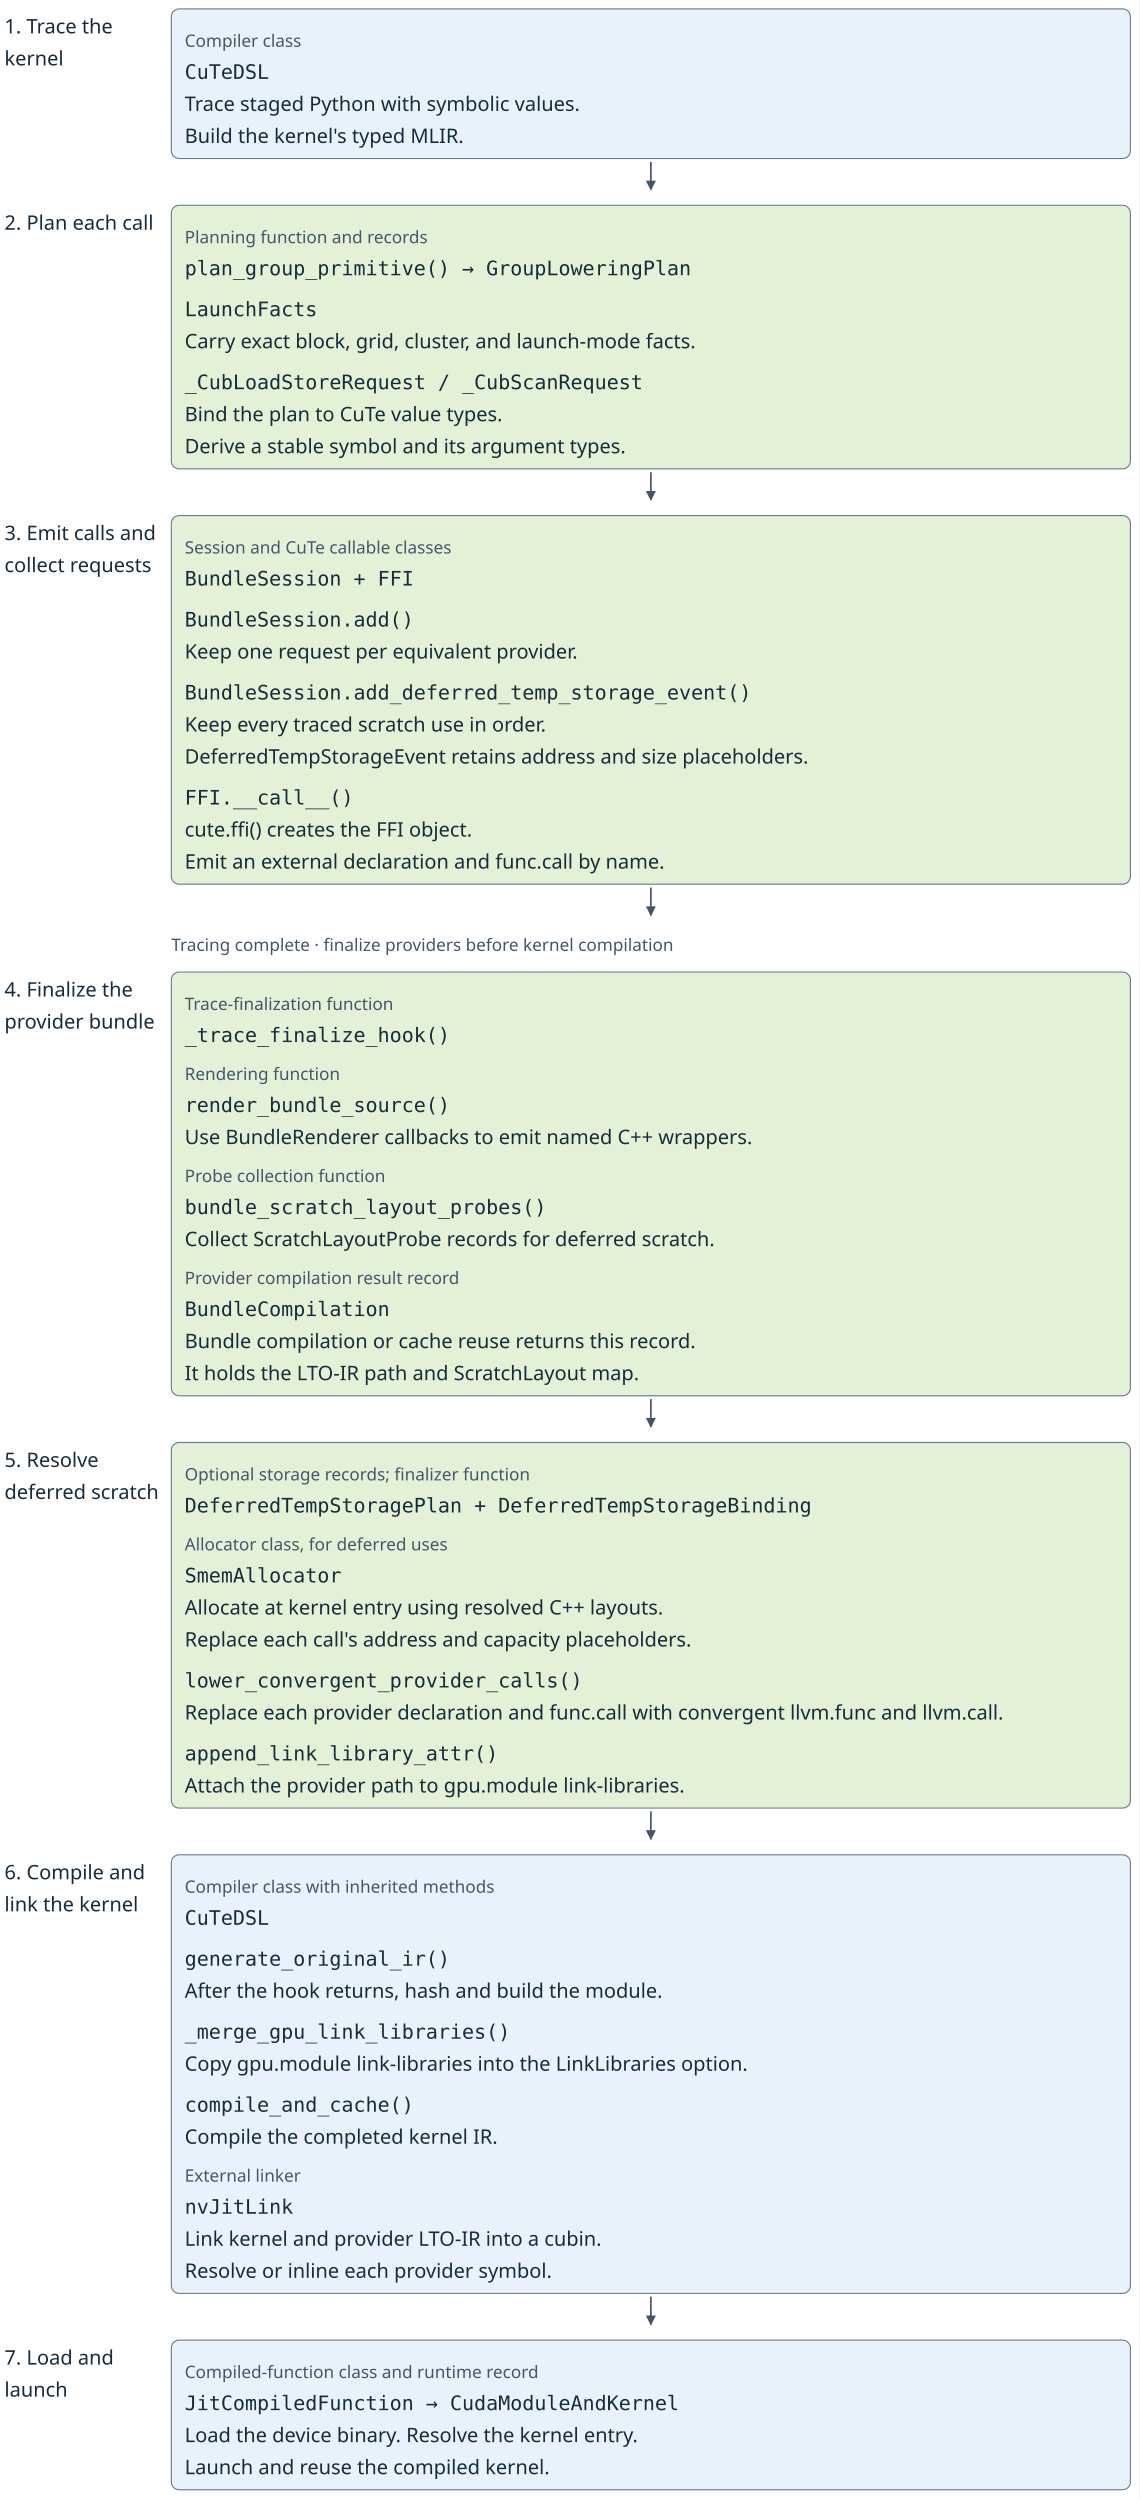
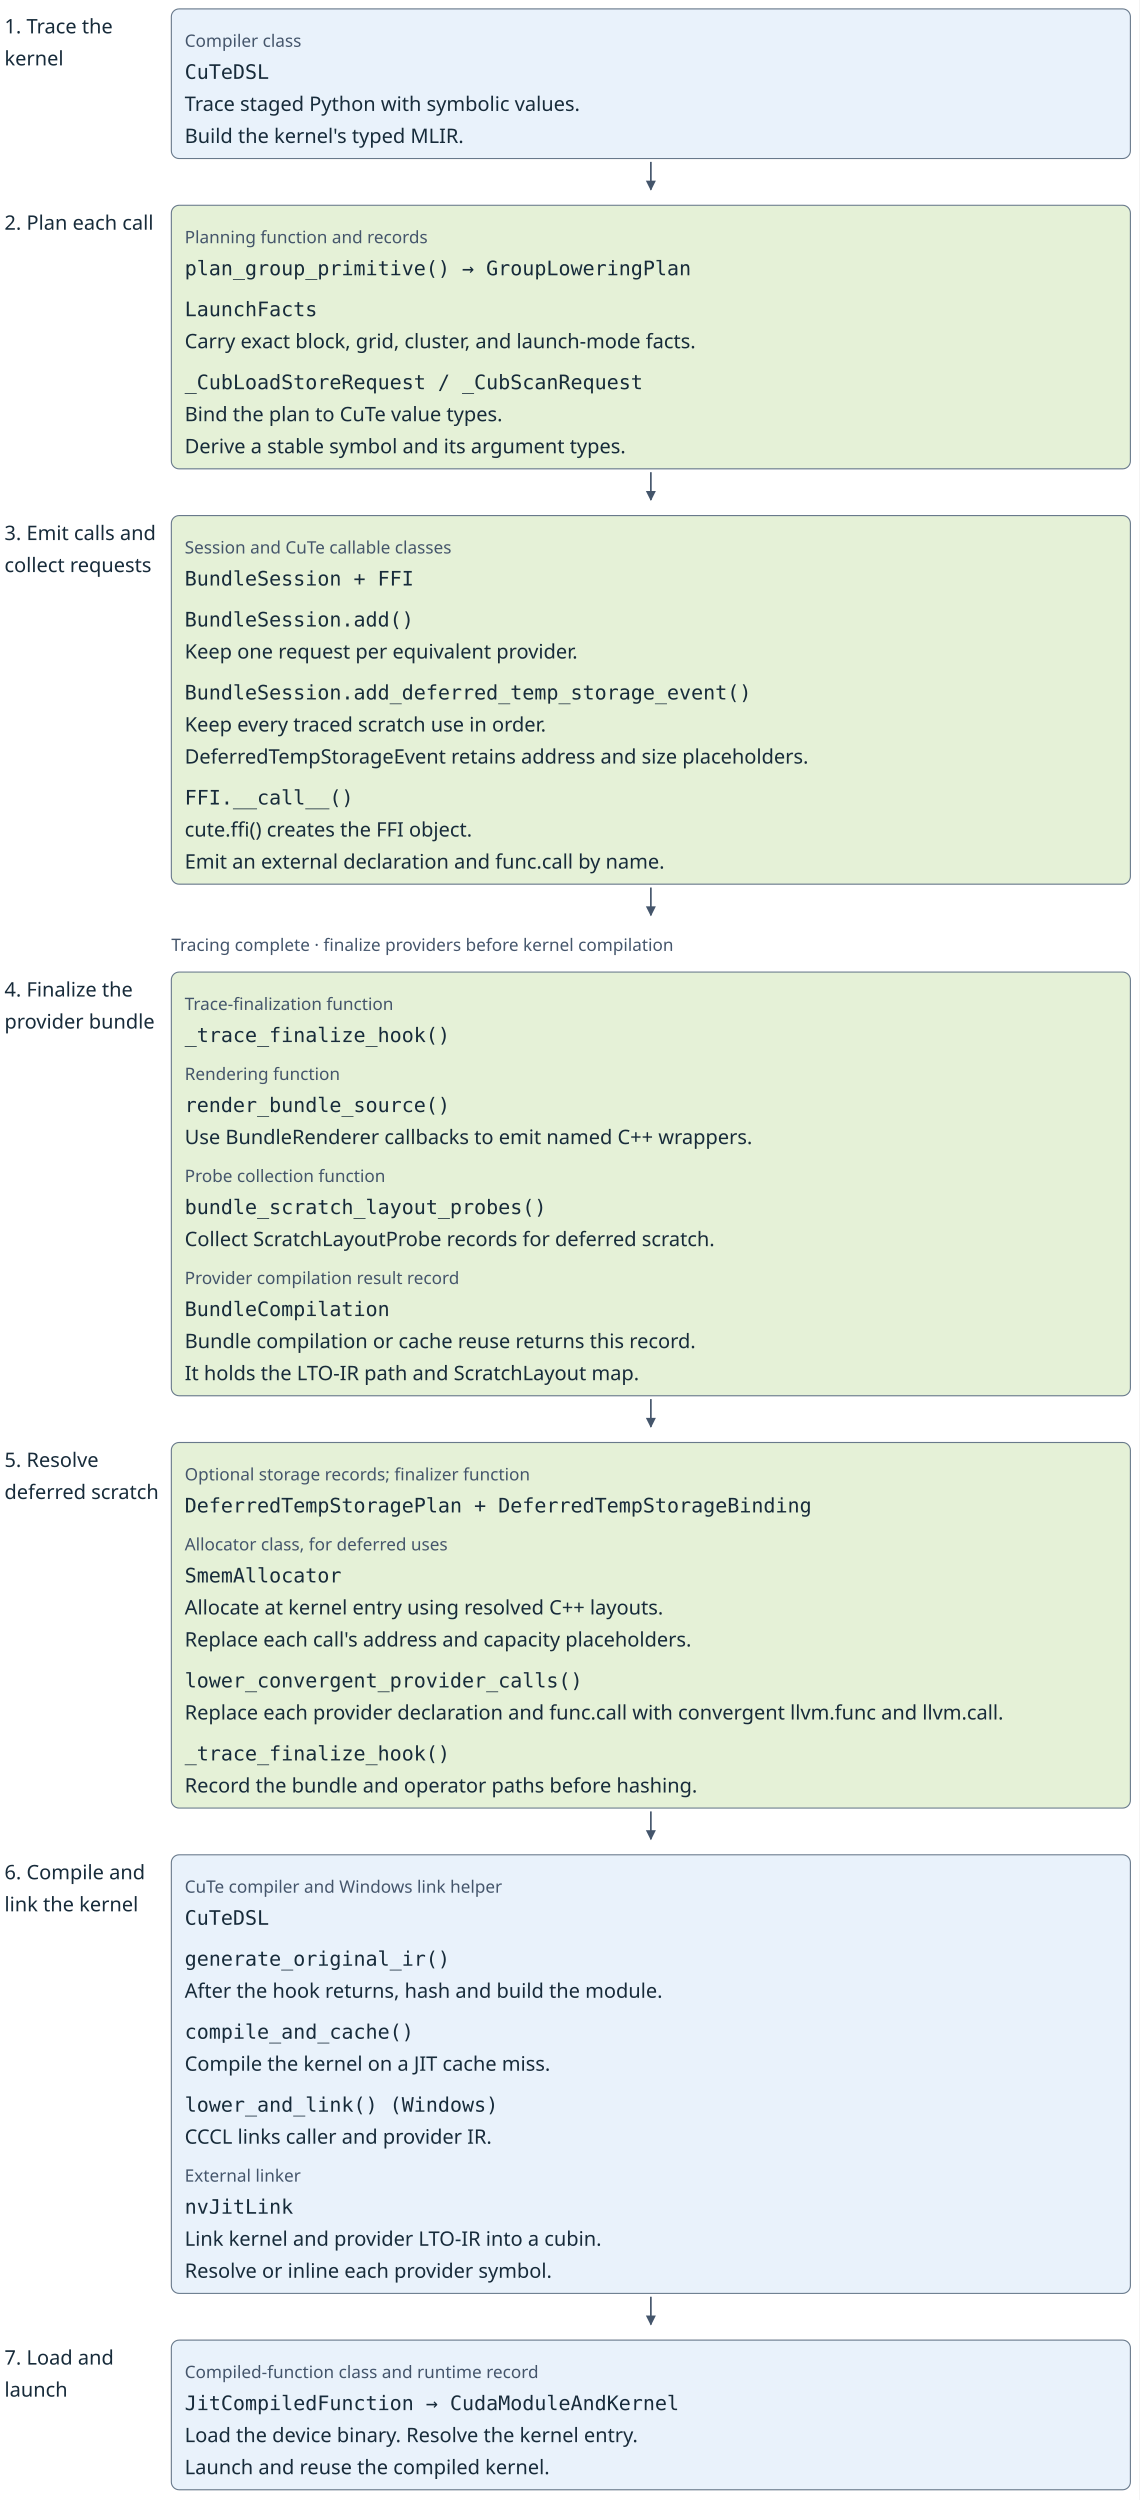
<svg xmlns="http://www.w3.org/2000/svg" role="img" aria-labelledby="cutlass-phases-classes-title cutlass-phases-classes-desc" viewBox="0 0 1024 2247">
  <defs>
    <marker id="cutlass-phases-classes-arrow" viewBox="0 0 10 10" refX="9" refY="5" markerWidth="6" markerHeight="6" orient="auto">
      <path d="M0 0L10 5L0 10Z" fill="#44556b" />
    </marker>
  </defs>
  <rect width="1024" height="2247" fill="#ffffff" />
  <text x="4" y="30" font-family="sans-serif" font-size="18px" font-weight="500" fill="#172b3a">1. Trace the</text>
  <text x="4" y="58.8" font-family="sans-serif" font-size="18px" font-weight="500" fill="#172b3a">kernel</text>
  <g data-node="CuTeDSL" role="group" aria-label="CuTe compiler. Compiler class. CuTeDSL. Trace staged Python with symbolic values.. Build the kernel's typed MLIR.">
    <rect x="154" y="8" width="862" height="134.5" rx="7" fill="#e9f2fb" stroke="#68798b" stroke-width="1" />
    <text x="166" y="42.1" font-family="sans-serif" font-size="15.429px" font-weight="400" fill="#44556b">Compiler class</text>
    <text x="166" y="70.9" font-family="ui-monospace, SFMono-Regular, Consolas, monospace" font-size="18px" font-weight="500" fill="#172b3a">CuTeDSL</text>
    <text x="166" y="99.7" font-family="sans-serif" font-size="18px" font-weight="400" fill="#172b3a">Trace staged Python with symbolic values.</text>
    <text x="166" y="128.5" font-family="sans-serif" font-size="18px" font-weight="400" fill="#172b3a">Build the kernel's typed MLIR.</text>
  </g>
  <path d="M585 145.5V170.5" marker-end="url(#cutlass-phases-classes-arrow)" fill="none" stroke="#44556b" stroke-width="1.5" />
  <text x="4" y="206.5" font-family="sans-serif" font-size="18px" font-weight="500" fill="#172b3a">2. Plan each call</text>
  <g data-node="plan_group_primitive() → GroupLoweringPlan" role="group" aria-label="cuda.coop.cutlass. Planning function and records. plan_group_primitive() → GroupLoweringPlan">
    <rect x="154" y="184.5" width="862" height="236.9" rx="7" fill="#e5f1d7" stroke="#68798b" stroke-width="1" />
    <text x="166" y="218.6" font-family="sans-serif" font-size="15.429px" font-weight="400" fill="#44556b">Planning function and records</text>
    <text x="166" y="247.4" font-family="ui-monospace, SFMono-Regular, Consolas, monospace" font-size="18px" font-weight="500" fill="#172b3a">plan_group_primitive() → GroupLoweringPlan</text>
    <text x="166" y="284.2" font-family="ui-monospace, SFMono-Regular, Consolas, monospace" font-size="18px" font-weight="500" fill="#172b3a">LaunchFacts</text>
    <text x="166" y="313" font-family="sans-serif" font-size="18px" font-weight="400" fill="#172b3a">Carry exact block, grid, cluster, and launch-mode facts.</text>
    <text x="166" y="349.8" font-family="ui-monospace, SFMono-Regular, Consolas, monospace" font-size="18px" font-weight="500" fill="#172b3a">_CubLoadStoreRequest / _CubScanRequest</text>
    <text x="166" y="378.6" font-family="sans-serif" font-size="18px" font-weight="400" fill="#172b3a">Bind the plan to CuTe value types.</text>
    <text x="166" y="407.4" font-family="sans-serif" font-size="18px" font-weight="400" fill="#172b3a">Derive a stable symbol and its argument types.</text>
  </g>
  <path d="M585 424.4V449.4" marker-end="url(#cutlass-phases-classes-arrow)" fill="none" stroke="#44556b" stroke-width="1.5" />
  <text x="4" y="485.4" font-family="sans-serif" font-size="18px" font-weight="500" fill="#172b3a">3. Emit calls and</text>
  <text x="4" y="514.2" font-family="sans-serif" font-size="18px" font-weight="500" fill="#172b3a">collect requests</text>
  <g data-node="BundleSession + FFI" role="group" aria-label="cuda.coop.cutlass. Session and CuTe callable classes. BundleSession + FFI">
    <rect x="154" y="463.4" width="862" height="331.3" rx="7" fill="#e5f1d7" stroke="#68798b" stroke-width="1" />
    <text x="166" y="497.5" font-family="sans-serif" font-size="15.429px" font-weight="400" fill="#44556b">Session and CuTe callable classes</text>
    <text x="166" y="526.3" font-family="ui-monospace, SFMono-Regular, Consolas, monospace" font-size="18px" font-weight="500" fill="#172b3a">BundleSession + FFI</text>
    <text x="166" y="563.1" font-family="ui-monospace, SFMono-Regular, Consolas, monospace" font-size="18px" font-weight="500" fill="#172b3a">BundleSession.add()</text>
    <text x="166" y="591.9" font-family="sans-serif" font-size="18px" font-weight="400" fill="#172b3a">Keep one request per equivalent provider.</text>
    <text x="166" y="628.7" font-family="ui-monospace, SFMono-Regular, Consolas, monospace" font-size="18px" font-weight="500" fill="#172b3a">BundleSession.add_deferred_temp_storage_event()</text>
    <text x="166" y="657.5" font-family="sans-serif" font-size="18px" font-weight="400" fill="#172b3a">Keep every traced scratch use in order.</text>
    <text x="166" y="686.3" font-family="sans-serif" font-size="18px" font-weight="400" fill="#172b3a">DeferredTempStorageEvent retains address and size placeholders.</text>
    <text x="166" y="723.1" font-family="ui-monospace, SFMono-Regular, Consolas, monospace" font-size="18px" font-weight="500" fill="#172b3a">FFI.__call__()</text>
    <text x="166" y="751.9" font-family="sans-serif" font-size="18px" font-weight="400" fill="#172b3a">cute.ffi() creates the FFI object.</text>
    <text x="166" y="780.7" font-family="sans-serif" font-size="18px" font-weight="400" fill="#172b3a">Emit an external declaration and func.call by name.</text>
  </g>
  <path d="M585 797.7V822.7" marker-end="url(#cutlass-phases-classes-arrow)" fill="none" stroke="#44556b" stroke-width="1.5" />
  <text x="154" y="854.7" font-family="sans-serif" font-size="15.429px" font-weight="400" fill="#44556b">Tracing complete · finalize providers before kernel compilation</text>
  <text x="4" y="895.7" font-family="sans-serif" font-size="18px" font-weight="500" fill="#172b3a">4. Finalize the</text>
  <text x="4" y="924.5" font-family="sans-serif" font-size="18px" font-weight="500" fill="#172b3a">provider bundle</text>
  <g data-node="_trace_finalize_hook()" role="group" aria-label="cuda.coop.cutlass. Trace-finalization function. _trace_finalize_hook()">
    <rect x="154" y="873.7" width="862" height="380.8" rx="7" fill="#e5f1d7" stroke="#68798b" stroke-width="1" />
    <text x="166" y="907.8" font-family="sans-serif" font-size="15.429px" font-weight="400" fill="#44556b">Trace-finalization function</text>
    <text x="166" y="936.6" font-family="ui-monospace, SFMono-Regular, Consolas, monospace" font-size="18px" font-weight="500" fill="#172b3a">_trace_finalize_hook()</text>
    <text x="166" y="970.7" font-family="sans-serif" font-size="15.429px" font-weight="400" fill="#44556b">Rendering function</text>
    <text x="166" y="999.5" font-family="ui-monospace, SFMono-Regular, Consolas, monospace" font-size="18px" font-weight="500" fill="#172b3a">render_bundle_source()</text>
    <text x="166" y="1028.3" font-family="sans-serif" font-size="18px" font-weight="400" fill="#172b3a">Use BundleRenderer callbacks to emit named C++ wrappers.</text>
    <text x="166" y="1062.4" font-family="sans-serif" font-size="15.429px" font-weight="400" fill="#44556b">Probe collection function</text>
    <text x="166" y="1091.2" font-family="ui-monospace, SFMono-Regular, Consolas, monospace" font-size="18px" font-weight="500" fill="#172b3a">bundle_scratch_layout_probes()</text>
    <text x="166" y="1120" font-family="sans-serif" font-size="18px" font-weight="400" fill="#172b3a">Collect ScratchLayoutProbe records for deferred scratch.</text>
    <text x="166" y="1154.1" font-family="sans-serif" font-size="15.429px" font-weight="400" fill="#44556b">Provider compilation result record</text>
    <text x="166" y="1182.9" font-family="ui-monospace, SFMono-Regular, Consolas, monospace" font-size="18px" font-weight="500" fill="#172b3a">BundleCompilation</text>
    <text x="166" y="1211.7" font-family="sans-serif" font-size="18px" font-weight="400" fill="#172b3a">Bundle compilation or cache reuse returns this record.</text>
    <text x="166" y="1240.5" font-family="sans-serif" font-size="18px" font-weight="400" fill="#172b3a">It holds the LTO-IR path and ScratchLayout map.</text>
  </g>
  <path d="M585 1257.5V1282.5" marker-end="url(#cutlass-phases-classes-arrow)" fill="none" stroke="#44556b" stroke-width="1.5" />
  <text x="4" y="1318.5" font-family="sans-serif" font-size="18px" font-weight="500" fill="#172b3a">5. Resolve</text>
  <text x="4" y="1347.3" font-family="sans-serif" font-size="18px" font-weight="500" fill="#172b3a">deferred scratch</text>
  <g data-node="DeferredTempStoragePlan + DeferredTempStorageBinding" role="group" aria-label="cuda.coop.cutlass. Optional storage records; finalizer function. DeferredTempStoragePlan + DeferredTempStorageBinding">
    <rect x="154" y="1296.5" width="862" height="328.6" rx="7" fill="#e5f1d7" stroke="#68798b" stroke-width="1" />
    <text x="166" y="1330.6" font-family="sans-serif" font-size="15.429px" font-weight="400" fill="#44556b">Optional storage records; finalizer function</text>
    <text x="166" y="1359.4" font-family="ui-monospace, SFMono-Regular, Consolas, monospace" font-size="18px" font-weight="500" fill="#172b3a">DeferredTempStoragePlan + DeferredTempStorageBinding</text>
    <text x="166" y="1393.5" font-family="sans-serif" font-size="15.429px" font-weight="400" fill="#44556b">Allocator class, for deferred uses</text>
    <text x="166" y="1422.3" font-family="ui-monospace, SFMono-Regular, Consolas, monospace" font-size="18px" font-weight="500" fill="#172b3a">SmemAllocator</text>
    <text x="166" y="1451.1" font-family="sans-serif" font-size="18px" font-weight="400" fill="#172b3a">Allocate at kernel entry using resolved C++ layouts.</text>
    <text x="166" y="1479.9" font-family="sans-serif" font-size="18px" font-weight="400" fill="#172b3a">Replace each call's address and capacity placeholders.</text>
    <text x="166" y="1516.7" font-family="ui-monospace, SFMono-Regular, Consolas, monospace" font-size="18px" font-weight="500" fill="#172b3a">lower_convergent_provider_calls()</text>
    <text x="166" y="1545.5" font-family="sans-serif" font-size="18px" font-weight="400" fill="#172b3a">Replace each provider declaration and func.call with convergent llvm.func and llvm.call.</text>
-     <text x="166" y="1582.3" font-family="ui-monospace, SFMono-Regular, Consolas, monospace" font-size="18px" font-weight="500" fill="#172b3a">append_link_library_attr()</text>
-     <text x="166" y="1611.1" font-family="sans-serif" font-size="18px" font-weight="400" fill="#172b3a">Attach the provider path to gpu.module link-libraries.</text>
+     <text x="166" y="1582.3" font-family="ui-monospace, SFMono-Regular, Consolas, monospace" font-size="18px" font-weight="500" fill="#172b3a">_trace_finalize_hook()</text>
+     <text x="166" y="1611.1" font-family="sans-serif" font-size="18px" font-weight="400" fill="#172b3a">Record the bundle and operator paths before hashing.</text>
  </g>
  <path d="M585 1628.1V1653.1" marker-end="url(#cutlass-phases-classes-arrow)" fill="none" stroke="#44556b" stroke-width="1.5" />
  <text x="4" y="1689.1" font-family="sans-serif" font-size="18px" font-weight="500" fill="#172b3a">6. Compile and</text>
  <text x="4" y="1717.9" font-family="sans-serif" font-size="18px" font-weight="500" fill="#172b3a">link the kernel</text>
  <g data-node="CuTeDSL" role="group" aria-label="CuTe compiler. Compiler class with inherited methods. CuTeDSL">
    <rect x="154" y="1667.1" width="862" height="394.2" rx="7" fill="#e9f2fb" stroke="#68798b" stroke-width="1" />
-     <text x="166" y="1701.2" font-family="sans-serif" font-size="15.429px" font-weight="400" fill="#44556b">Compiler class with inherited methods</text>
+     <text x="166" y="1701.2" font-family="sans-serif" font-size="15.429px" font-weight="400" fill="#44556b">CuTe compiler and Windows link helper</text>
    <text x="166" y="1730" font-family="ui-monospace, SFMono-Regular, Consolas, monospace" font-size="18px" font-weight="500" fill="#172b3a">CuTeDSL</text>
    <text x="166" y="1766.8" font-family="ui-monospace, SFMono-Regular, Consolas, monospace" font-size="18px" font-weight="500" fill="#172b3a">generate_original_ir()</text>
    <text x="166" y="1795.6" font-family="sans-serif" font-size="18px" font-weight="400" fill="#172b3a">After the hook returns, hash and build the module.</text>
-     <text x="166" y="1832.4" font-family="ui-monospace, SFMono-Regular, Consolas, monospace" font-size="18px" font-weight="500" fill="#172b3a">_merge_gpu_link_libraries()</text>
-     <text x="166" y="1861.2" font-family="sans-serif" font-size="18px" font-weight="400" fill="#172b3a">Copy gpu.module link-libraries into the LinkLibraries option.</text>
-     <text x="166" y="1898" font-family="ui-monospace, SFMono-Regular, Consolas, monospace" font-size="18px" font-weight="500" fill="#172b3a">compile_and_cache()</text>
-     <text x="166" y="1926.8" font-family="sans-serif" font-size="18px" font-weight="400" fill="#172b3a">Compile the completed kernel IR.</text>
+     <text x="166" y="1832.4" font-family="ui-monospace, SFMono-Regular, Consolas, monospace" font-size="18px" font-weight="500" fill="#172b3a">compile_and_cache()</text>
+     <text x="166" y="1861.2" font-family="sans-serif" font-size="18px" font-weight="400" fill="#172b3a">Compile the kernel on a JIT cache miss.</text>
+     <text x="166" y="1898" font-family="ui-monospace, SFMono-Regular, Consolas, monospace" font-size="18px" font-weight="500" fill="#172b3a">lower_and_link() (Windows)</text>
+     <text x="166" y="1926.8" font-family="sans-serif" font-size="18px" font-weight="400" fill="#172b3a">CCCL links caller and provider IR.</text>
    <text x="166" y="1960.9" font-family="sans-serif" font-size="15.429px" font-weight="400" fill="#44556b">External linker</text>
    <text x="166" y="1989.7" font-family="ui-monospace, SFMono-Regular, Consolas, monospace" font-size="18px" font-weight="500" fill="#172b3a">nvJitLink</text>
    <text x="166" y="2018.5" font-family="sans-serif" font-size="18px" font-weight="400" fill="#172b3a">Link kernel and provider LTO-IR into a cubin.</text>
    <text x="166" y="2047.3" font-family="sans-serif" font-size="18px" font-weight="400" fill="#172b3a">Resolve or inline each provider symbol.</text>
  </g>
  <path d="M585 2064.3V2089.3" marker-end="url(#cutlass-phases-classes-arrow)" fill="none" stroke="#44556b" stroke-width="1.5" />
  <text x="4" y="2125.3" font-family="sans-serif" font-size="18px" font-weight="500" fill="#172b3a">7. Load and</text>
  <text x="4" y="2154.1" font-family="sans-serif" font-size="18px" font-weight="500" fill="#172b3a">launch</text>
  <g data-node="JitCompiledFunction → CudaModuleAndKernel" role="group" aria-label="CuTe compiler. Compiled-function class and runtime record. JitCompiledFunction → CudaModuleAndKernel. Load the device binary. Resolve the kernel entry.. Launch and reuse the compiled kernel.">
    <rect x="154" y="2103.3" width="862" height="134.5" rx="7" fill="#e9f2fb" stroke="#68798b" stroke-width="1" />
    <text x="166" y="2137.4" font-family="sans-serif" font-size="15.429px" font-weight="400" fill="#44556b">Compiled-function class and runtime record</text>
    <text x="166" y="2166.2" font-family="ui-monospace, SFMono-Regular, Consolas, monospace" font-size="18px" font-weight="500" fill="#172b3a">JitCompiledFunction → CudaModuleAndKernel</text>
    <text x="166" y="2195" font-family="sans-serif" font-size="18px" font-weight="400" fill="#172b3a">Load the device binary. Resolve the kernel entry.</text>
    <text x="166" y="2223.8" font-family="sans-serif" font-size="18px" font-weight="400" fill="#172b3a">Launch and reuse the compiled kernel.</text>
  </g>
</svg>
